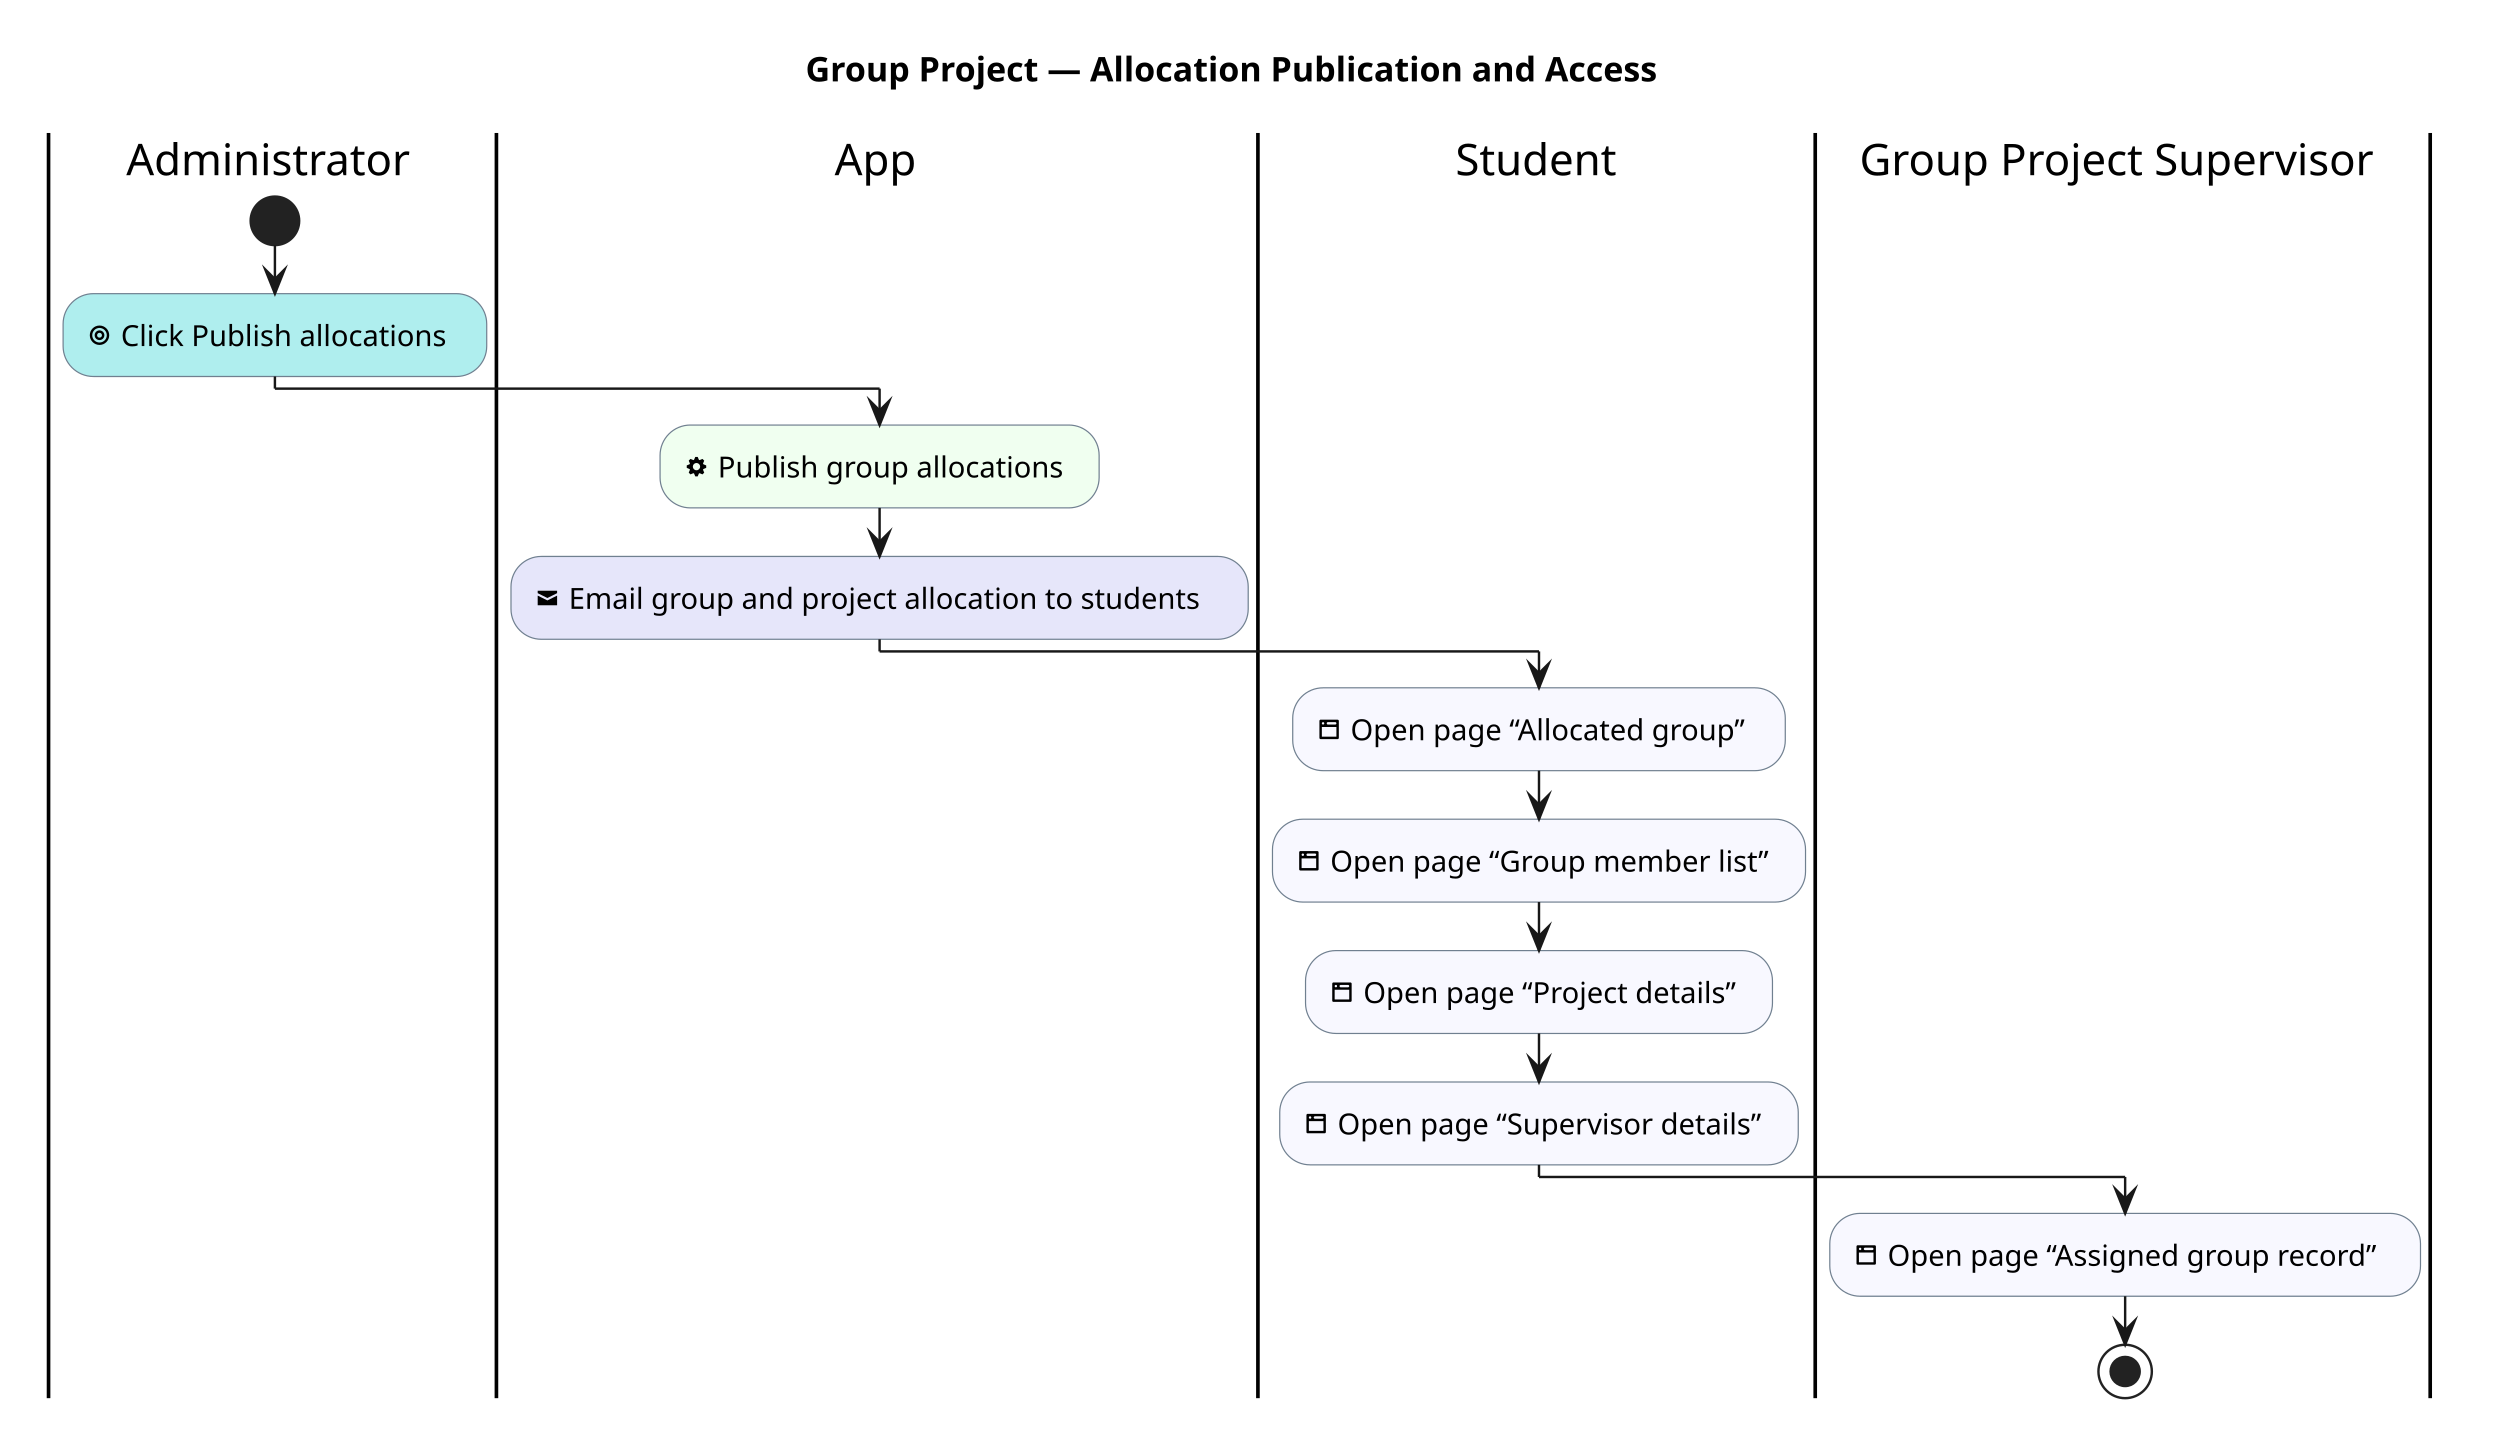
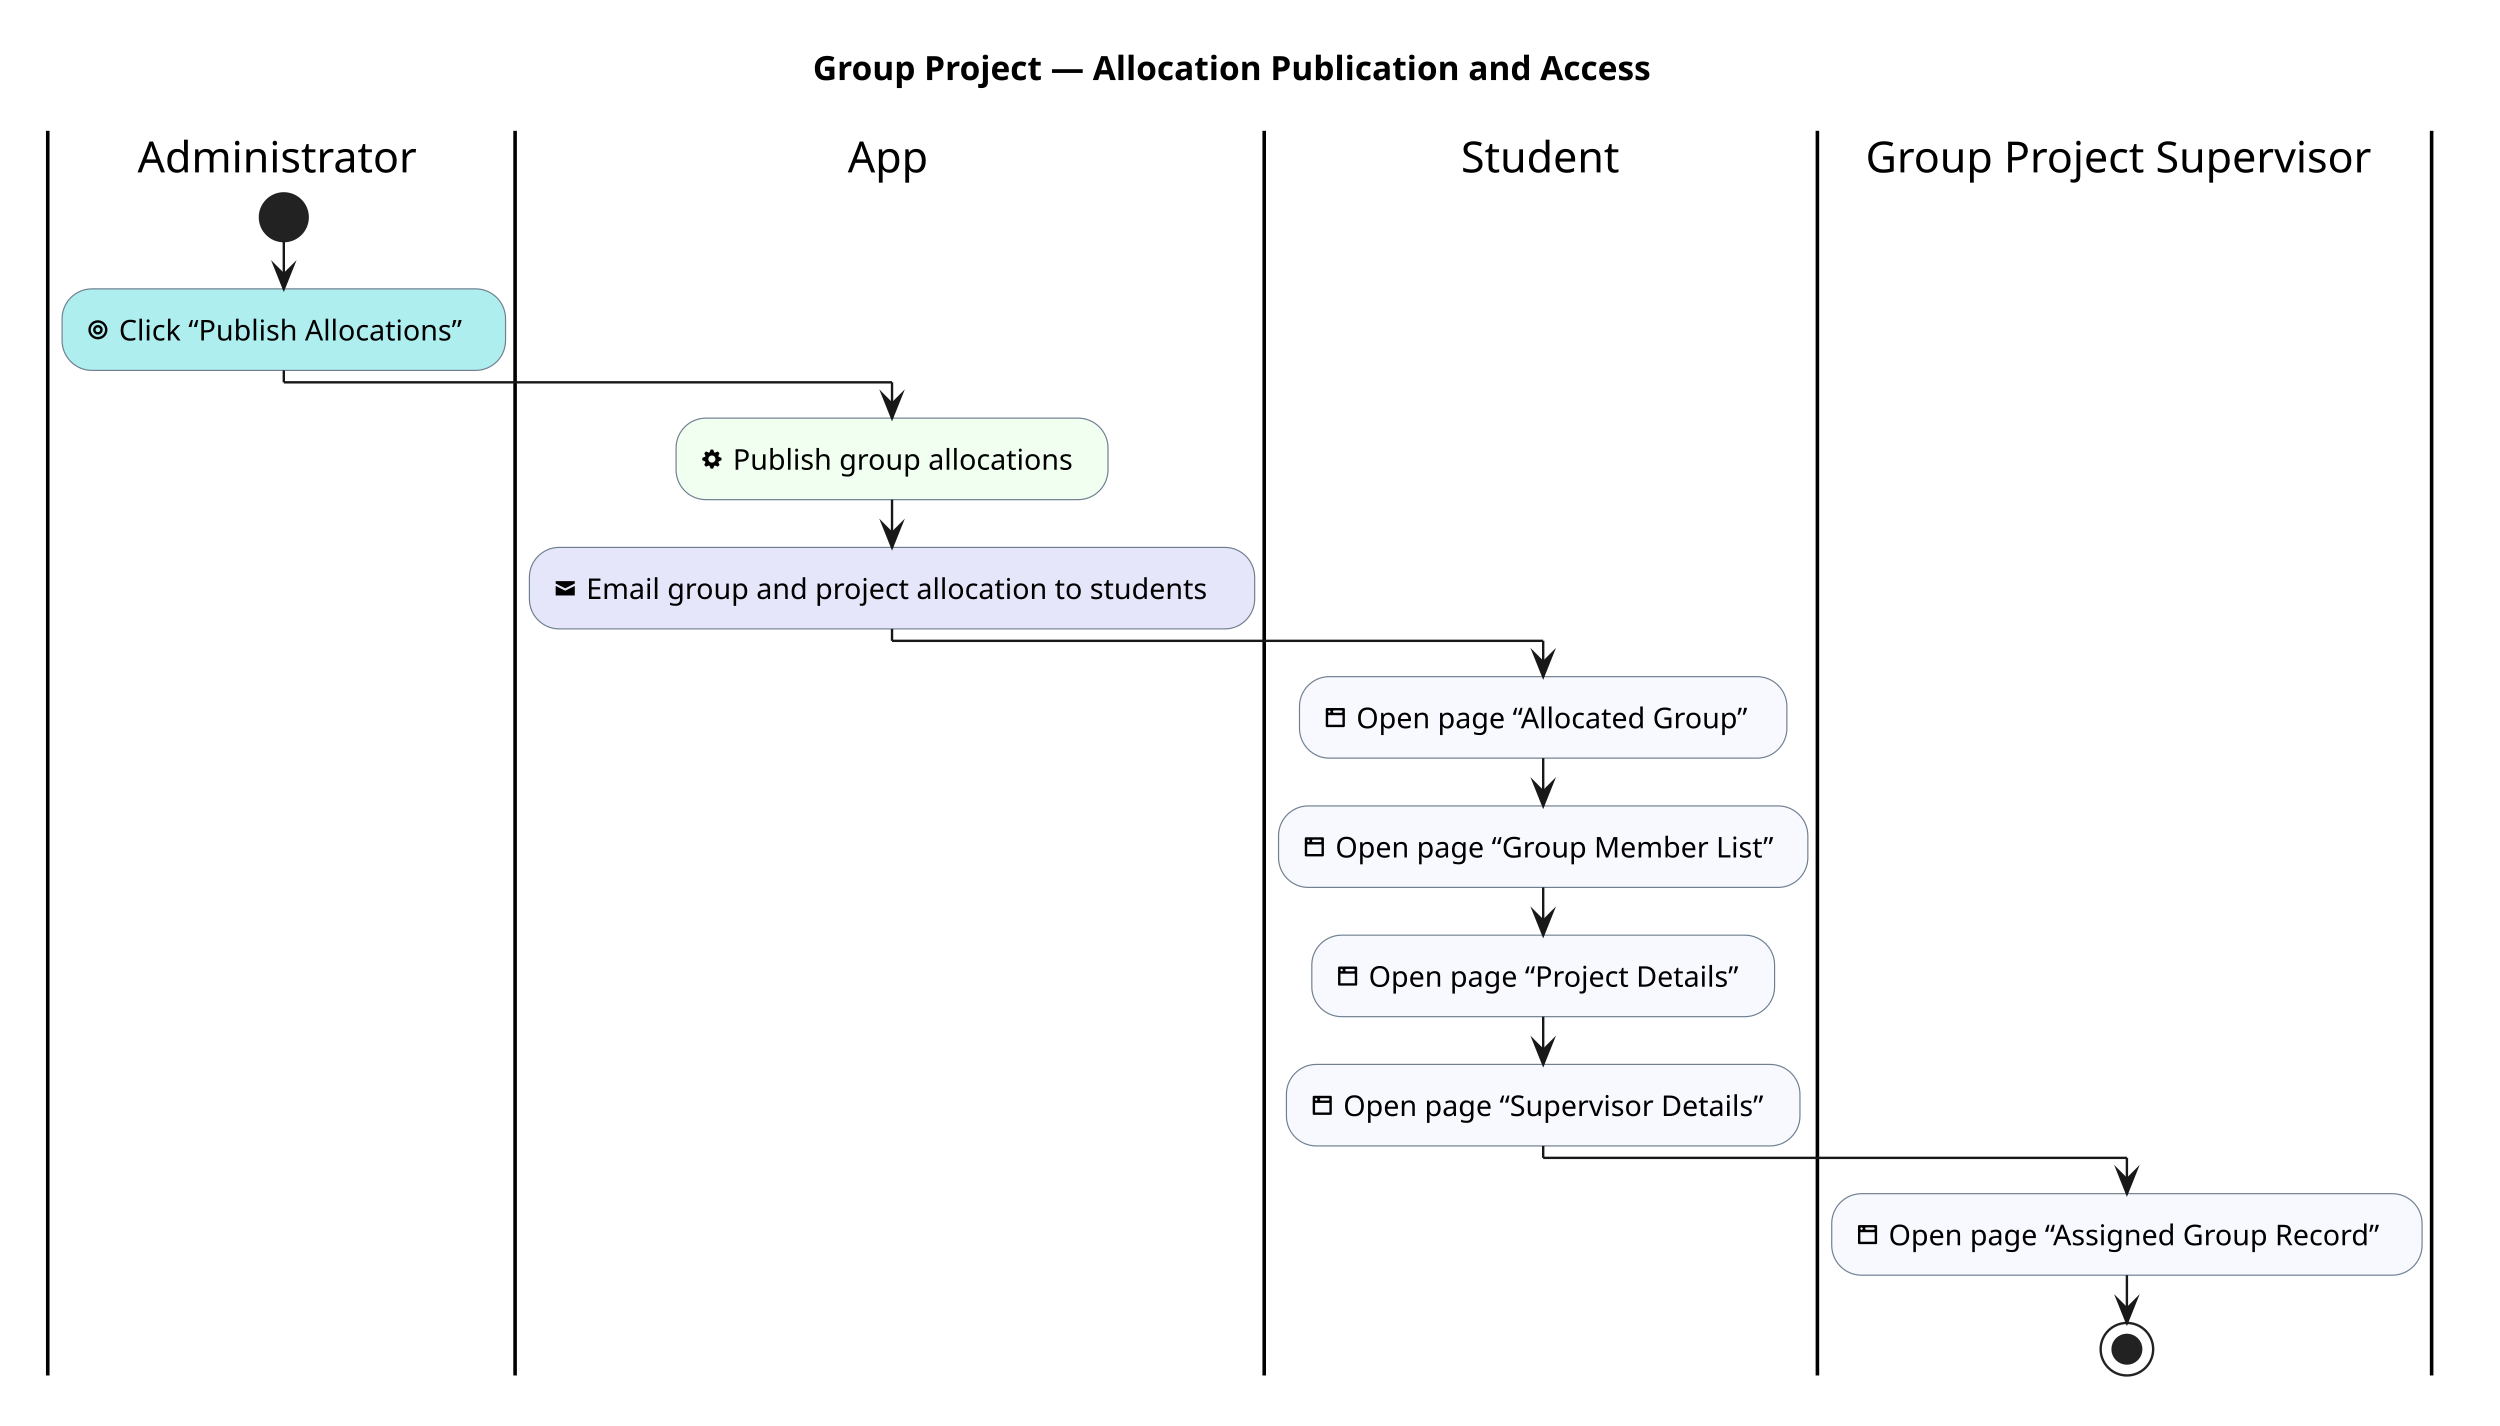
- <svg xmlns="http://www.w3.org/2000/svg" contentStyleType="text/css" data-diagram-type="ACTIVITY" height="597px" preserveAspectRatio="none" style="width:1030px;height:597px;background:#FFFFFF;" version="1.1" viewBox="0 0 1030 597" width="1030px" zoomAndPan="magnify">
+ <svg xmlns="http://www.w3.org/2000/svg" contentStyleType="text/css" data-diagram-type="ACTIVITY" height="597px" preserveAspectRatio="none" style="width:1047px;height:597px;background:#FFFFFF;" version="1.1" viewBox="0 0 1047 597" width="1047px" zoomAndPan="magnify">
  <defs />
  <g>
    <g class="title" data-source-line="2">
-       <text fill="#000000" font-family="sans-serif" font-size="14" font-weight="700" lengthAdjust="spacing" textLength="364.335" x="331.878" y="33.535">Group Project — Allocation Publication and Access</text>
+       <text fill="#000000" font-family="sans-serif" font-size="14" font-weight="700" lengthAdjust="spacing" textLength="364.335" x="340.439" y="33.535">Group Project — Allocation Publication and Access</text>
    </g>
-     <rect fill="none" height="21.199" style="stroke:none;stroke-width:1;" width="983.092" x="20" y="54.785" />
-     <ellipse cx="113.264" cy="90.984" fill="#222222" rx="10" ry="10" style="stroke:#222222;stroke-width:1;" />
-     <rect fill="#AFEEEE" height="34.133" rx="12.5" ry="12.5" style="stroke:#708090;stroke-width:0.5;" width="174.527" x="26" y="120.984" />
+     <rect fill="none" height="21.199" style="stroke:none;stroke-width:1;" width="1000.213" x="20" y="54.785" />
+     <ellipse cx="118.859" cy="90.984" fill="#222222" rx="10" ry="10" style="stroke:#222222;stroke-width:1;" />
+     <rect fill="#AFEEEE" height="34.133" rx="12.5" ry="12.5" style="stroke:#708090;stroke-width:0.5;" width="185.719" x="26" y="120.984" />
    <path d="M41,134.117 C38.8,134.117 37,135.917 37,138.117 C37,140.317 38.8,142.117 41,142.117 C43.2,142.117 45,140.317 45,138.117 C45,135.917 43.2,134.117 41,134.117 M41,135.117 C42.66,135.117 44,136.457 44,138.117 C44,139.777 42.66,141.117 41,141.117 C39.34,141.117 38,139.777 38,138.117 C38,136.457 39.34,135.117 41,135.117 M41,136.117 C39.9,136.117 39,137.017 39,138.117 C39,139.217 39.9,140.117 41,140.117 C42.1,140.117 43,139.217 43,138.117 C43,137.017 42.1,136.117 41,136.117 M41,137.117 C41.56,137.117 42,137.557 42,138.117 C42,138.677 41.56,139.117 41,139.117 C40.44,139.117 40,138.677 40,138.117 C40,137.557 40.44,137.117 41,137.117" fill="#000000" />
-     <text fill="#000000" font-family="sans-serif" font-size="12" lengthAdjust="spacing" textLength="140.731" x="49.797" y="142.586">Click Publish allocations</text>
+     <text fill="#000000" font-family="sans-serif" font-size="12" lengthAdjust="spacing" textLength="151.922" x="49.797" y="142.586">Click “Publish Allocations”</text>
    <line style="stroke:#000000;stroke-width:1.5;" x1="20" x2="20" y1="54.785" y2="576.047" />
-     <rect fill="#F0FFF0" height="34.133" rx="12.5" ry="12.5" style="stroke:#708090;stroke-width:0.5;" width="180.891" x="271.948" y="175.117" />
-     <path d="M286.448,188.25 L285.948,189.44 C285.848,189.47 285.758,189.52 285.668,189.57 L284.478,189.07 L283.758,189.79 L284.258,190.98 C284.208,191.08 284.168,191.16 284.128,191.26 L282.938,191.76 L282.938,192.76 L284.128,193.26 C284.168,193.36 284.208,193.44 284.258,193.54 L283.758,194.73 L284.478,195.45 L285.668,194.95 C285.758,194.99 285.848,195.04 285.948,195.08 L286.448,196.27 L287.448,196.27 L287.948,195.08 C288.038,195.04 288.138,195 288.228,194.95 L289.418,195.45 L290.138,194.73 L289.638,193.54 C289.678,193.45 289.728,193.35 289.768,193.26 L290.958,192.76 L290.958,191.76 L289.768,191.26 C289.738,191.17 289.688,191.07 289.638,190.98 L290.138,189.79 L289.418,189.07 L288.228,189.57 C288.138,189.53 288.038,189.48 287.948,189.44 L287.448,188.25 L286.448,188.25 M286.948,190.75 C287.778,190.75 288.448,191.42 288.448,192.25 C288.448,193.08 287.778,193.75 286.948,193.75 C286.118,193.75 285.448,193.08 285.448,192.25 C285.448,191.42 286.118,190.75 286.948,190.75" fill="#000000" />
-     <text fill="#000000" font-family="sans-serif" font-size="12" lengthAdjust="spacing" textLength="147.094" x="295.745" y="196.719">Publish group allocations</text>
-     <rect fill="#E6E6FA" height="34.133" rx="12.5" ry="12.5" style="stroke:#708090;stroke-width:0.5;" width="303.732" x="210.527" y="229.25" />
-     <path d="M221.527,243.383 L221.527,244.383 L225.527,246.383 L229.527,244.383 L229.527,243.383 L221.527,243.383 M221.527,245.383 L221.527,249.383 L229.527,249.383 L229.527,245.383 L225.527,247.383 L221.527,245.383" fill="#000000" />
-     <text fill="#000000" font-family="sans-serif" font-size="12" lengthAdjust="spacing" textLength="269.935" x="234.324" y="250.852">Email group and project allocation to students</text>
-     <line style="stroke:#000000;stroke-width:1.5;" x1="204.527" x2="204.527" y1="54.785" y2="576.047" />
-     <rect fill="#F8F8FF" height="34.133" rx="12.5" ry="12.5" style="stroke:#708090;stroke-width:0.5;" width="202.934" x="532.601" y="283.383" />
-     <path d="M543.941,296.516 A0.5,0.5 0 0 0 543.601,297.016 L543.601,304.016 A0.5,0.5 0 0 0 544.101,304.516 L551.101,304.516 A0.5,0.5 0 0 0 551.601,304.016 L551.601,297.016 A0.5,0.5 0 0 0 551.101,296.516 L544.101,296.516 A0.5,0.5 0 0 0 544.011,296.516 A0.5,0.5 0 0 0 543.951,296.516 M545.101,297.516 C545.381,297.516 545.601,297.736 545.601,298.016 C545.601,298.296 545.381,298.516 545.101,298.516 C544.821,298.516 544.601,298.296 544.601,298.016 C544.601,297.736 544.821,297.516 545.101,297.516 M547.101,297.516 L550.101,297.516 C550.381,297.516 550.601,297.736 550.601,298.016 C550.601,298.296 550.381,298.516 550.101,298.516 L547.101,298.516 C546.821,298.516 546.601,298.296 546.601,298.016 C546.601,297.736 546.821,297.516 547.101,297.516 M544.601,299.516 L550.601,299.516 L550.601,303.516 L544.601,303.516 L544.601,299.516" fill="#000000" />
-     <text fill="#000000" font-family="sans-serif" font-size="12" lengthAdjust="spacing" textLength="169.137" x="556.398" y="304.984">Open page “Allocated group”</text>
-     <rect fill="#F8F8FF" height="34.133" rx="12.5" ry="12.5" style="stroke:#708090;stroke-width:0.5;" width="219.615" x="524.26" y="337.516" />
-     <path d="M535.6,350.648 A0.5,0.5 0 0 0 535.26,351.148 L535.26,358.148 A0.5,0.5 0 0 0 535.76,358.648 L542.76,358.648 A0.5,0.5 0 0 0 543.26,358.148 L543.26,351.148 A0.5,0.5 0 0 0 542.76,350.648 L535.76,350.648 A0.5,0.5 0 0 0 535.67,350.648 A0.5,0.5 0 0 0 535.61,350.648 M536.76,351.648 C537.04,351.648 537.26,351.868 537.26,352.148 C537.26,352.428 537.04,352.648 536.76,352.648 C536.48,352.648 536.26,352.428 536.26,352.148 C536.26,351.868 536.48,351.648 536.76,351.648 M538.76,351.648 L541.76,351.648 C542.04,351.648 542.26,351.868 542.26,352.148 C542.26,352.428 542.04,352.648 541.76,352.648 L538.76,352.648 C538.48,352.648 538.26,352.428 538.26,352.148 C538.26,351.868 538.48,351.648 538.76,351.648 M536.26,353.648 L542.26,353.648 L542.26,357.648 L536.26,357.648 L536.26,353.648" fill="#000000" />
-     <text fill="#000000" font-family="sans-serif" font-size="12" lengthAdjust="spacing" textLength="185.818" x="548.057" y="359.117">Open page “Group member list”</text>
-     <rect fill="#F8F8FF" height="34.133" rx="12.5" ry="12.5" style="stroke:#708090;stroke-width:0.5;" width="192.375" x="537.88" y="391.648" />
-     <path d="M549.22,404.781 A0.5,0.5 0 0 0 548.88,405.281 L548.88,412.281 A0.5,0.5 0 0 0 549.38,412.781 L556.38,412.781 A0.5,0.5 0 0 0 556.88,412.281 L556.88,405.281 A0.5,0.5 0 0 0 556.38,404.781 L549.38,404.781 A0.5,0.5 0 0 0 549.29,404.781 A0.5,0.5 0 0 0 549.23,404.781 M550.38,405.781 C550.66,405.781 550.88,406.001 550.88,406.281 C550.88,406.561 550.66,406.781 550.38,406.781 C550.1,406.781 549.88,406.561 549.88,406.281 C549.88,406.001 550.1,405.781 550.38,405.781 M552.38,405.781 L555.38,405.781 C555.66,405.781 555.88,406.001 555.88,406.281 C555.88,406.561 555.66,406.781 555.38,406.781 L552.38,406.781 C552.1,406.781 551.88,406.561 551.88,406.281 C551.88,406.001 552.1,405.781 552.38,405.781 M549.88,407.781 L555.88,407.781 L555.88,411.781 L549.88,411.781 L549.88,407.781" fill="#000000" />
-     <text fill="#000000" font-family="sans-serif" font-size="12" lengthAdjust="spacing" textLength="158.578" x="561.677" y="413.25">Open page “Project details”</text>
-     <rect fill="#F8F8FF" height="34.133" rx="12.5" ry="12.5" style="stroke:#708090;stroke-width:0.5;" width="213.627" x="527.254" y="445.781" />
-     <path d="M538.594,458.914 A0.5,0.5 0 0 0 538.254,459.414 L538.254,466.414 A0.5,0.5 0 0 0 538.754,466.914 L545.754,466.914 A0.5,0.5 0 0 0 546.254,466.414 L546.254,459.414 A0.5,0.5 0 0 0 545.754,458.914 L538.754,458.914 A0.5,0.5 0 0 0 538.664,458.914 A0.5,0.5 0 0 0 538.604,458.914 M539.754,459.914 C540.034,459.914 540.254,460.134 540.254,460.414 C540.254,460.694 540.034,460.914 539.754,460.914 C539.474,460.914 539.254,460.694 539.254,460.414 C539.254,460.134 539.474,459.914 539.754,459.914 M541.754,459.914 L544.754,459.914 C545.034,459.914 545.254,460.134 545.254,460.414 C545.254,460.694 545.034,460.914 544.754,460.914 L541.754,460.914 C541.474,460.914 541.254,460.694 541.254,460.414 C541.254,460.134 541.474,459.914 541.754,459.914 M539.254,461.914 L545.254,461.914 L545.254,465.914 L539.254,465.914 L539.254,461.914" fill="#000000" />
-     <text fill="#000000" font-family="sans-serif" font-size="12" lengthAdjust="spacing" textLength="179.83" x="551.051" y="467.383">Open page “Supervisor details”</text>
-     <line style="stroke:#000000;stroke-width:1.5;" x1="518.26" x2="518.26" y1="54.785" y2="576.047" />
-     <rect fill="#F8F8FF" height="34.133" rx="12.5" ry="12.5" style="stroke:#708090;stroke-width:0.5;" width="243.369" x="753.875" y="499.914" />
-     <path d="M765.215,513.047 A0.5,0.5 0 0 0 764.875,513.547 L764.875,520.547 A0.5,0.5 0 0 0 765.375,521.047 L772.375,521.047 A0.5,0.5 0 0 0 772.875,520.547 L772.875,513.547 A0.5,0.5 0 0 0 772.375,513.047 L765.375,513.047 A0.5,0.5 0 0 0 765.285,513.047 A0.5,0.5 0 0 0 765.225,513.047 M766.375,514.047 C766.655,514.047 766.875,514.267 766.875,514.547 C766.875,514.827 766.655,515.047 766.375,515.047 C766.095,515.047 765.875,514.827 765.875,514.547 C765.875,514.267 766.095,514.047 766.375,514.047 M768.375,514.047 L771.375,514.047 C771.655,514.047 771.875,514.267 771.875,514.547 C771.875,514.827 771.655,515.047 771.375,515.047 L768.375,515.047 C768.095,515.047 767.875,514.827 767.875,514.547 C767.875,514.267 768.095,514.047 768.375,514.047 M765.875,516.047 L771.875,516.047 L771.875,520.047 L765.875,520.047 L765.875,516.047" fill="#000000" />
-     <text fill="#000000" font-family="sans-serif" font-size="12" lengthAdjust="spacing" textLength="209.572" x="777.672" y="521.516">Open page “Assigned group record”</text>
-     <ellipse cx="875.56" cy="565.047" fill="none" rx="11" ry="11" style="stroke:#222222;stroke-width:1;" />
-     <ellipse cx="875.56" cy="565.047" fill="#222222" rx="6" ry="6" style="stroke:#222222;stroke-width:1;" />
-     <line style="stroke:#000000;stroke-width:1.5;" x1="747.875" x2="747.875" y1="54.785" y2="576.047" />
-     <line style="stroke:#000000;stroke-width:1.5;" x1="1001.244" x2="1001.244" y1="54.785" y2="576.047" />
-     <line style="stroke:#181818;stroke-width:1;" x1="113.264" x2="113.264" y1="100.984" y2="120.984" />
-     <polygon fill="#181818" points="109.264,110.984,113.264,120.984,117.264,110.984,113.264,114.984" style="stroke:#181818;stroke-width:1;stroke-linejoin:miter;stroke-miterlimit:10;" />
-     <line style="stroke:#181818;stroke-width:1;" x1="362.394" x2="362.394" y1="209.25" y2="229.25" />
-     <polygon fill="#181818" points="358.394,219.25,362.394,229.25,366.394,219.25,362.394,223.25" style="stroke:#181818;stroke-width:1;stroke-linejoin:miter;stroke-miterlimit:10;" />
-     <line style="stroke:#181818;stroke-width:1;" x1="634.067" x2="634.067" y1="317.516" y2="337.516" />
-     <polygon fill="#181818" points="630.067,327.516,634.067,337.516,638.067,327.516,634.067,331.516" style="stroke:#181818;stroke-width:1;stroke-linejoin:miter;stroke-miterlimit:10;" />
-     <line style="stroke:#181818;stroke-width:1;" x1="634.067" x2="634.067" y1="371.648" y2="391.648" />
-     <polygon fill="#181818" points="630.067,381.648,634.067,391.648,638.067,381.648,634.067,385.648" style="stroke:#181818;stroke-width:1;stroke-linejoin:miter;stroke-miterlimit:10;" />
-     <line style="stroke:#181818;stroke-width:1;" x1="634.067" x2="634.067" y1="425.781" y2="445.781" />
-     <polygon fill="#181818" points="630.067,435.781,634.067,445.781,638.067,435.781,634.067,439.781" style="stroke:#181818;stroke-width:1;stroke-linejoin:miter;stroke-miterlimit:10;" />
-     <line style="stroke:#181818;stroke-width:1;" x1="875.56" x2="875.56" y1="534.047" y2="554.047" />
-     <polygon fill="#181818" points="871.56,544.047,875.56,554.047,879.56,544.047,875.56,548.047" style="stroke:#181818;stroke-width:1;stroke-linejoin:miter;stroke-miterlimit:10;" />
-     <line style="stroke:#181818;stroke-width:1;" x1="113.264" x2="113.264" y1="155.117" y2="160.117" />
-     <line style="stroke:#181818;stroke-width:1;" x1="113.264" x2="362.394" y1="160.117" y2="160.117" />
-     <line style="stroke:#181818;stroke-width:1;" x1="362.394" x2="362.394" y1="160.117" y2="175.117" />
-     <polygon fill="#181818" points="358.394,165.117,362.394,175.117,366.394,165.117,362.394,169.117" style="stroke:#181818;stroke-width:1;stroke-linejoin:miter;stroke-miterlimit:10;" />
-     <line style="stroke:#181818;stroke-width:1;" x1="362.394" x2="362.394" y1="263.383" y2="268.383" />
-     <line style="stroke:#181818;stroke-width:1;" x1="362.394" x2="634.067" y1="268.383" y2="268.383" />
-     <line style="stroke:#181818;stroke-width:1;" x1="634.067" x2="634.067" y1="268.383" y2="283.383" />
-     <polygon fill="#181818" points="630.067,273.383,634.067,283.383,638.067,273.383,634.067,277.383" style="stroke:#181818;stroke-width:1;stroke-linejoin:miter;stroke-miterlimit:10;" />
-     <line style="stroke:#181818;stroke-width:1;" x1="634.067" x2="634.067" y1="479.914" y2="484.914" />
-     <line style="stroke:#181818;stroke-width:1;" x1="634.067" x2="875.56" y1="484.914" y2="484.914" />
-     <line style="stroke:#181818;stroke-width:1;" x1="875.56" x2="875.56" y1="484.914" y2="499.914" />
-     <polygon fill="#181818" points="871.56,489.914,875.56,499.914,879.56,489.914,875.56,493.914" style="stroke:#181818;stroke-width:1;stroke-linejoin:miter;stroke-miterlimit:10;" />
-     <text fill="#000000" font-family="sans-serif" font-size="18" lengthAdjust="spacing" textLength="120.498" x="52.015" y="72.188">Administrator</text>
-     <text fill="#000000" font-family="sans-serif" font-size="18" lengthAdjust="spacing" textLength="35.077" x="343.855" y="72.188">App</text>
-     <text fill="#000000" font-family="sans-serif" font-size="18" lengthAdjust="spacing" textLength="66.858" x="599.638" y="72.188">Student</text>
-     <text fill="#000000" font-family="sans-serif" font-size="18" lengthAdjust="spacing" textLength="216.852" x="766.133" y="72.188">Group Project Supervisor</text>
+     <rect fill="#F0FFF0" height="34.133" rx="12.5" ry="12.5" style="stroke:#708090;stroke-width:0.5;" width="180.891" x="283.14" y="175.117" />
+     <path d="M297.64,188.25 L297.14,189.44 C297.04,189.47 296.95,189.52 296.86,189.57 L295.67,189.07 L294.95,189.79 L295.45,190.98 C295.4,191.08 295.36,191.16 295.32,191.26 L294.13,191.76 L294.13,192.76 L295.32,193.26 C295.36,193.36 295.4,193.44 295.45,193.54 L294.95,194.73 L295.67,195.45 L296.86,194.95 C296.95,194.99 297.04,195.04 297.14,195.08 L297.64,196.27 L298.64,196.27 L299.14,195.08 C299.23,195.04 299.33,195 299.42,194.95 L300.61,195.45 L301.33,194.73 L300.83,193.54 C300.87,193.45 300.92,193.35 300.96,193.26 L302.15,192.76 L302.15,191.76 L300.96,191.26 C300.93,191.17 300.88,191.07 300.83,190.98 L301.33,189.79 L300.61,189.07 L299.42,189.57 C299.33,189.53 299.23,189.48 299.14,189.44 L298.64,188.25 L297.64,188.25 M298.14,190.75 C298.97,190.75 299.64,191.42 299.64,192.25 C299.64,193.08 298.97,193.75 298.14,193.75 C297.31,193.75 296.64,193.08 296.64,192.25 C296.64,191.42 297.31,190.75 298.14,190.75" fill="#000000" />
+     <text fill="#000000" font-family="sans-serif" font-size="12" lengthAdjust="spacing" textLength="147.094" x="306.937" y="196.719">Publish group allocations</text>
+     <rect fill="#E6E6FA" height="34.133" rx="12.5" ry="12.5" style="stroke:#708090;stroke-width:0.5;" width="303.732" x="221.719" y="229.25" />
+     <path d="M232.719,243.383 L232.719,244.383 L236.719,246.383 L240.719,244.383 L240.719,243.383 L232.719,243.383 M232.719,245.383 L232.719,249.383 L240.719,249.383 L240.719,245.383 L236.719,247.383 L232.719,245.383" fill="#000000" />
+     <text fill="#000000" font-family="sans-serif" font-size="12" lengthAdjust="spacing" textLength="269.935" x="245.516" y="250.852">Email group and project allocation to students</text>
+     <line style="stroke:#000000;stroke-width:1.5;" x1="215.719" x2="215.719" y1="54.785" y2="576.047" />
+     <rect fill="#F8F8FF" height="34.133" rx="12.5" ry="12.5" style="stroke:#708090;stroke-width:0.5;" width="204.123" x="544.229" y="283.383" />
+     <path d="M555.568,296.516 A0.5,0.5 0 0 0 555.229,297.016 L555.229,304.016 A0.5,0.5 0 0 0 555.729,304.516 L562.729,304.516 A0.5,0.5 0 0 0 563.229,304.016 L563.229,297.016 A0.5,0.5 0 0 0 562.729,296.516 L555.729,296.516 A0.5,0.5 0 0 0 555.639,296.516 A0.5,0.5 0 0 0 555.578,296.516 M556.729,297.516 C557.009,297.516 557.229,297.736 557.229,298.016 C557.229,298.296 557.009,298.516 556.729,298.516 C556.448,298.516 556.229,298.296 556.229,298.016 C556.229,297.736 556.448,297.516 556.729,297.516 M558.729,297.516 L561.729,297.516 C562.009,297.516 562.229,297.736 562.229,298.016 C562.229,298.296 562.009,298.516 561.729,298.516 L558.729,298.516 C558.448,298.516 558.229,298.296 558.229,298.016 C558.229,297.736 558.448,297.516 558.729,297.516 M556.229,299.516 L562.229,299.516 L562.229,303.516 L556.229,303.516 L556.229,299.516" fill="#000000" />
+     <text fill="#000000" font-family="sans-serif" font-size="12" lengthAdjust="spacing" textLength="170.326" x="568.025" y="304.984">Open page “Allocated Group”</text>
+     <rect fill="#F8F8FF" height="34.133" rx="12.5" ry="12.5" style="stroke:#708090;stroke-width:0.5;" width="221.678" x="535.451" y="337.516" />
+     <path d="M546.791,350.648 A0.5,0.5 0 0 0 546.451,351.148 L546.451,358.148 A0.5,0.5 0 0 0 546.951,358.648 L553.951,358.648 A0.5,0.5 0 0 0 554.451,358.148 L554.451,351.148 A0.5,0.5 0 0 0 553.951,350.648 L546.951,350.648 A0.5,0.5 0 0 0 546.861,350.648 A0.5,0.5 0 0 0 546.801,350.648 M547.951,351.648 C548.231,351.648 548.451,351.868 548.451,352.148 C548.451,352.428 548.231,352.648 547.951,352.648 C547.671,352.648 547.451,352.428 547.451,352.148 C547.451,351.868 547.671,351.648 547.951,351.648 M549.951,351.648 L552.951,351.648 C553.231,351.648 553.451,351.868 553.451,352.148 C553.451,352.428 553.231,352.648 552.951,352.648 L549.951,352.648 C549.671,352.648 549.451,352.428 549.451,352.148 C549.451,351.868 549.671,351.648 549.951,351.648 M547.451,353.648 L553.451,353.648 L553.451,357.648 L547.451,357.648 L547.451,353.648" fill="#000000" />
+     <text fill="#000000" font-family="sans-serif" font-size="12" lengthAdjust="spacing" textLength="187.881" x="559.248" y="359.117">Open page “Group Member List”</text>
+     <rect fill="#F8F8FF" height="34.133" rx="12.5" ry="12.5" style="stroke:#708090;stroke-width:0.5;" width="193.81" x="549.385" y="391.648" />
+     <path d="M560.725,404.781 A0.5,0.5 0 0 0 560.385,405.281 L560.385,412.281 A0.5,0.5 0 0 0 560.885,412.781 L567.885,412.781 A0.5,0.5 0 0 0 568.385,412.281 L568.385,405.281 A0.5,0.5 0 0 0 567.885,404.781 L560.885,404.781 A0.5,0.5 0 0 0 560.795,404.781 A0.5,0.5 0 0 0 560.735,404.781 M561.885,405.781 C562.165,405.781 562.385,406.001 562.385,406.281 C562.385,406.561 562.165,406.781 561.885,406.781 C561.605,406.781 561.385,406.561 561.385,406.281 C561.385,406.001 561.605,405.781 561.885,405.781 M563.885,405.781 L566.885,405.781 C567.165,405.781 567.385,406.001 567.385,406.281 C567.385,406.561 567.165,406.781 566.885,406.781 L563.885,406.781 C563.605,406.781 563.385,406.561 563.385,406.281 C563.385,406.001 563.605,405.781 563.885,405.781 M561.385,407.781 L567.385,407.781 L567.385,411.781 L561.385,411.781 L561.385,407.781" fill="#000000" />
+     <text fill="#000000" font-family="sans-serif" font-size="12" lengthAdjust="spacing" textLength="160.014" x="573.182" y="413.25">Open page “Project Details”</text>
+     <rect fill="#F8F8FF" height="34.133" rx="12.5" ry="12.5" style="stroke:#708090;stroke-width:0.5;" width="215.062" x="538.759" y="445.781" />
+     <path d="M550.099,458.914 A0.5,0.5 0 0 0 549.759,459.414 L549.759,466.414 A0.5,0.5 0 0 0 550.259,466.914 L557.259,466.914 A0.5,0.5 0 0 0 557.759,466.414 L557.759,459.414 A0.5,0.5 0 0 0 557.259,458.914 L550.259,458.914 A0.5,0.5 0 0 0 550.169,458.914 A0.5,0.5 0 0 0 550.109,458.914 M551.259,459.914 C551.539,459.914 551.759,460.134 551.759,460.414 C551.759,460.694 551.539,460.914 551.259,460.914 C550.979,460.914 550.759,460.694 550.759,460.414 C550.759,460.134 550.979,459.914 551.259,459.914 M553.259,459.914 L556.259,459.914 C556.539,459.914 556.759,460.134 556.759,460.414 C556.759,460.694 556.539,460.914 556.259,460.914 L553.259,460.914 C552.979,460.914 552.759,460.694 552.759,460.414 C552.759,460.134 552.979,459.914 553.259,459.914 M550.759,461.914 L556.759,461.914 L556.759,465.914 L550.759,465.914 L550.759,461.914" fill="#000000" />
+     <text fill="#000000" font-family="sans-serif" font-size="12" lengthAdjust="spacing" textLength="181.266" x="562.556" y="467.383">Open page “Supervisor Details”</text>
+     <line style="stroke:#000000;stroke-width:1.5;" x1="529.451" x2="529.451" y1="54.785" y2="576.047" />
+     <rect fill="#F8F8FF" height="34.133" rx="12.5" ry="12.5" style="stroke:#708090;stroke-width:0.5;" width="247.236" x="767.129" y="499.914" />
+     <path d="M778.469,513.047 A0.5,0.5 0 0 0 778.129,513.547 L778.129,520.547 A0.5,0.5 0 0 0 778.629,521.047 L785.629,521.047 A0.5,0.5 0 0 0 786.129,520.547 L786.129,513.547 A0.5,0.5 0 0 0 785.629,513.047 L778.629,513.047 A0.5,0.5 0 0 0 778.539,513.047 A0.5,0.5 0 0 0 778.479,513.047 M779.629,514.047 C779.909,514.047 780.129,514.267 780.129,514.547 C780.129,514.827 779.909,515.047 779.629,515.047 C779.349,515.047 779.129,514.827 779.129,514.547 C779.129,514.267 779.349,514.047 779.629,514.047 M781.629,514.047 L784.629,514.047 C784.909,514.047 785.129,514.267 785.129,514.547 C785.129,514.827 784.909,515.047 784.629,515.047 L781.629,515.047 C781.349,515.047 781.129,514.827 781.129,514.547 C781.129,514.267 781.349,514.047 781.629,514.047 M779.129,516.047 L785.129,516.047 L785.129,520.047 L779.129,520.047 L779.129,516.047" fill="#000000" />
+     <text fill="#000000" font-family="sans-serif" font-size="12" lengthAdjust="spacing" textLength="213.44" x="790.926" y="521.516">Open page “Assigned Group Record”</text>
+     <ellipse cx="890.747" cy="565.047" fill="none" rx="11" ry="11" style="stroke:#222222;stroke-width:1;" />
+     <ellipse cx="890.747" cy="565.047" fill="#222222" rx="6" ry="6" style="stroke:#222222;stroke-width:1;" />
+     <line style="stroke:#000000;stroke-width:1.5;" x1="761.129" x2="761.129" y1="54.785" y2="576.047" />
+     <line style="stroke:#000000;stroke-width:1.5;" x1="1018.365" x2="1018.365" y1="54.785" y2="576.047" />
+     <line style="stroke:#181818;stroke-width:1;" x1="118.859" x2="118.859" y1="100.984" y2="120.984" />
+     <polygon fill="#181818" points="114.859,110.984,118.859,120.984,122.859,110.984,118.859,114.984" style="stroke:#181818;stroke-width:1;stroke-linejoin:miter;stroke-miterlimit:10;" />
+     <line style="stroke:#181818;stroke-width:1;" x1="373.585" x2="373.585" y1="209.25" y2="229.25" />
+     <polygon fill="#181818" points="369.585,219.25,373.585,229.25,377.585,219.25,373.585,223.25" style="stroke:#181818;stroke-width:1;stroke-linejoin:miter;stroke-miterlimit:10;" />
+     <line style="stroke:#181818;stroke-width:1;" x1="646.29" x2="646.29" y1="317.516" y2="337.516" />
+     <polygon fill="#181818" points="642.29,327.516,646.29,337.516,650.29,327.516,646.29,331.516" style="stroke:#181818;stroke-width:1;stroke-linejoin:miter;stroke-miterlimit:10;" />
+     <line style="stroke:#181818;stroke-width:1;" x1="646.29" x2="646.29" y1="371.648" y2="391.648" />
+     <polygon fill="#181818" points="642.29,381.648,646.29,391.648,650.29,381.648,646.29,385.648" style="stroke:#181818;stroke-width:1;stroke-linejoin:miter;stroke-miterlimit:10;" />
+     <line style="stroke:#181818;stroke-width:1;" x1="646.29" x2="646.29" y1="425.781" y2="445.781" />
+     <polygon fill="#181818" points="642.29,435.781,646.29,445.781,650.29,435.781,646.29,439.781" style="stroke:#181818;stroke-width:1;stroke-linejoin:miter;stroke-miterlimit:10;" />
+     <line style="stroke:#181818;stroke-width:1;" x1="890.747" x2="890.747" y1="534.047" y2="554.047" />
+     <polygon fill="#181818" points="886.747,544.047,890.747,554.047,894.747,544.047,890.747,548.047" style="stroke:#181818;stroke-width:1;stroke-linejoin:miter;stroke-miterlimit:10;" />
+     <line style="stroke:#181818;stroke-width:1;" x1="118.859" x2="118.859" y1="155.117" y2="160.117" />
+     <line style="stroke:#181818;stroke-width:1;" x1="118.859" x2="373.585" y1="160.117" y2="160.117" />
+     <line style="stroke:#181818;stroke-width:1;" x1="373.585" x2="373.585" y1="160.117" y2="175.117" />
+     <polygon fill="#181818" points="369.585,165.117,373.585,175.117,377.585,165.117,373.585,169.117" style="stroke:#181818;stroke-width:1;stroke-linejoin:miter;stroke-miterlimit:10;" />
+     <line style="stroke:#181818;stroke-width:1;" x1="373.585" x2="373.585" y1="263.383" y2="268.383" />
+     <line style="stroke:#181818;stroke-width:1;" x1="373.585" x2="646.29" y1="268.383" y2="268.383" />
+     <line style="stroke:#181818;stroke-width:1;" x1="646.29" x2="646.29" y1="268.383" y2="283.383" />
+     <polygon fill="#181818" points="642.29,273.383,646.29,283.383,650.29,273.383,646.29,277.383" style="stroke:#181818;stroke-width:1;stroke-linejoin:miter;stroke-miterlimit:10;" />
+     <line style="stroke:#181818;stroke-width:1;" x1="646.29" x2="646.29" y1="479.914" y2="484.914" />
+     <line style="stroke:#181818;stroke-width:1;" x1="646.29" x2="890.747" y1="484.914" y2="484.914" />
+     <line style="stroke:#181818;stroke-width:1;" x1="890.747" x2="890.747" y1="484.914" y2="499.914" />
+     <polygon fill="#181818" points="886.747,489.914,890.747,499.914,894.747,489.914,890.747,493.914" style="stroke:#181818;stroke-width:1;stroke-linejoin:miter;stroke-miterlimit:10;" />
+     <text fill="#000000" font-family="sans-serif" font-size="18" lengthAdjust="spacing" textLength="120.498" x="57.61" y="72.188">Administrator</text>
+     <text fill="#000000" font-family="sans-serif" font-size="18" lengthAdjust="spacing" textLength="35.077" x="355.046" y="72.188">App</text>
+     <text fill="#000000" font-family="sans-serif" font-size="18" lengthAdjust="spacing" textLength="66.858" x="611.861" y="72.188">Student</text>
+     <text fill="#000000" font-family="sans-serif" font-size="18" lengthAdjust="spacing" textLength="216.852" x="781.321" y="72.188">Group Project Supervisor</text>
  </g>
</svg>
